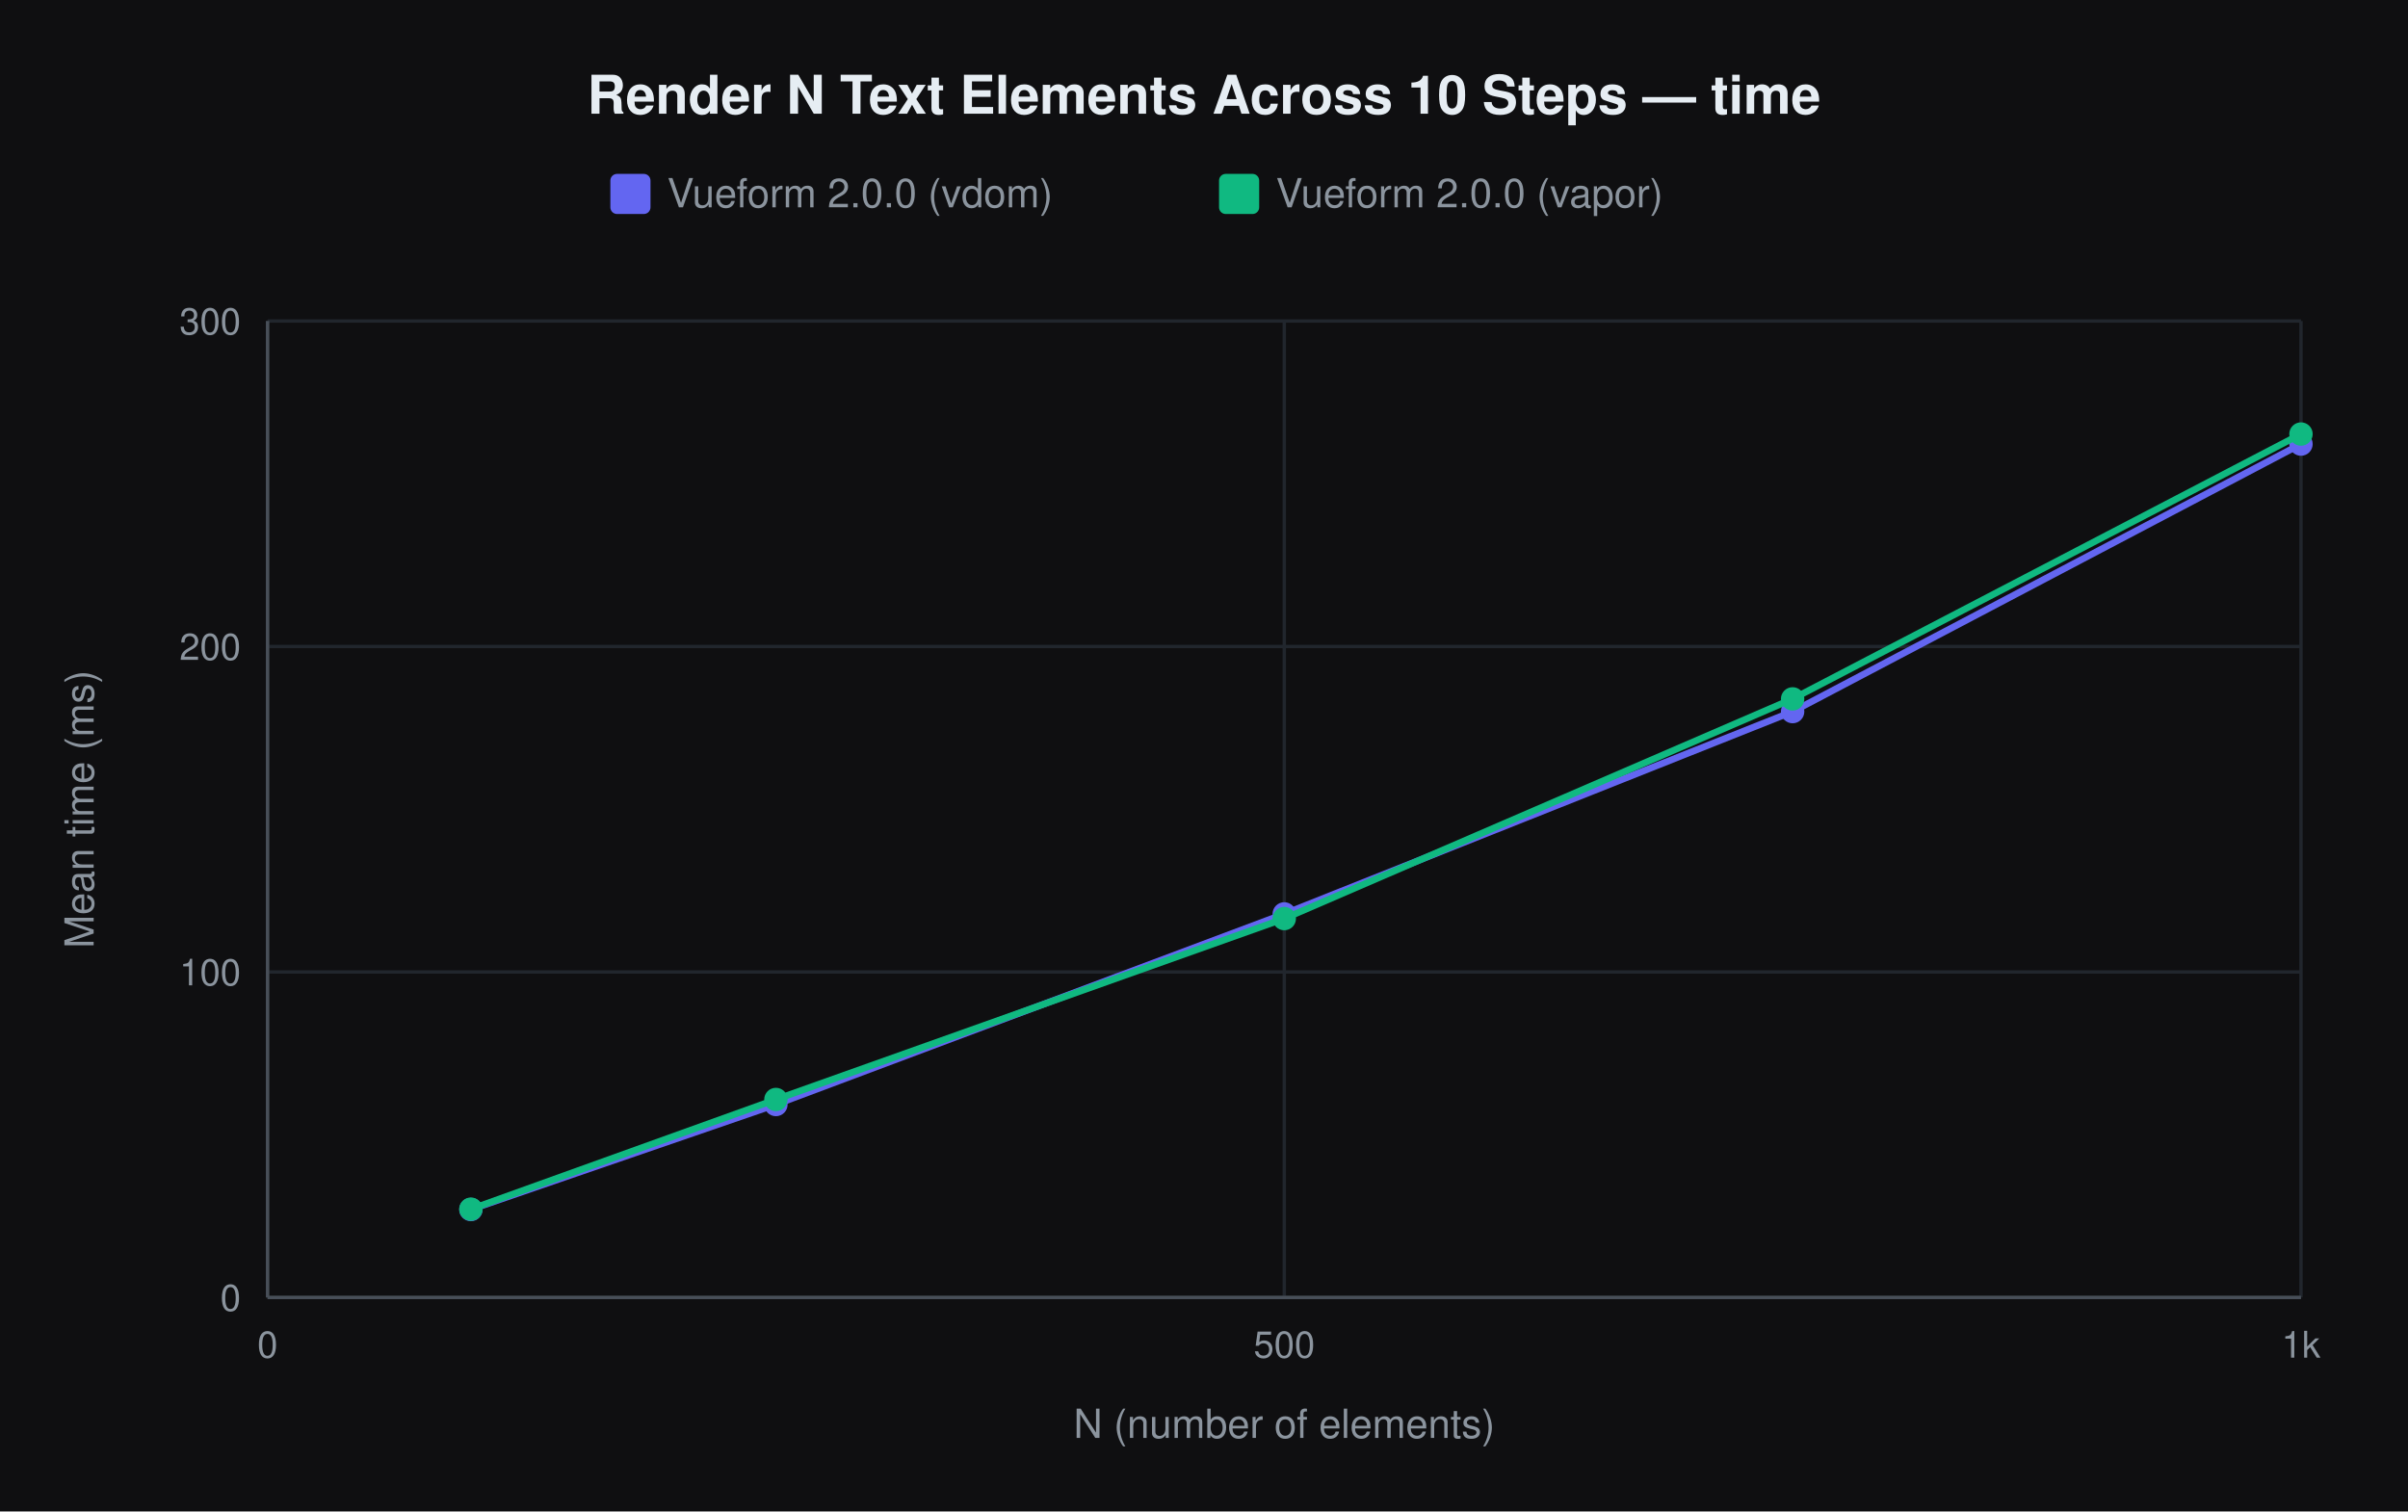
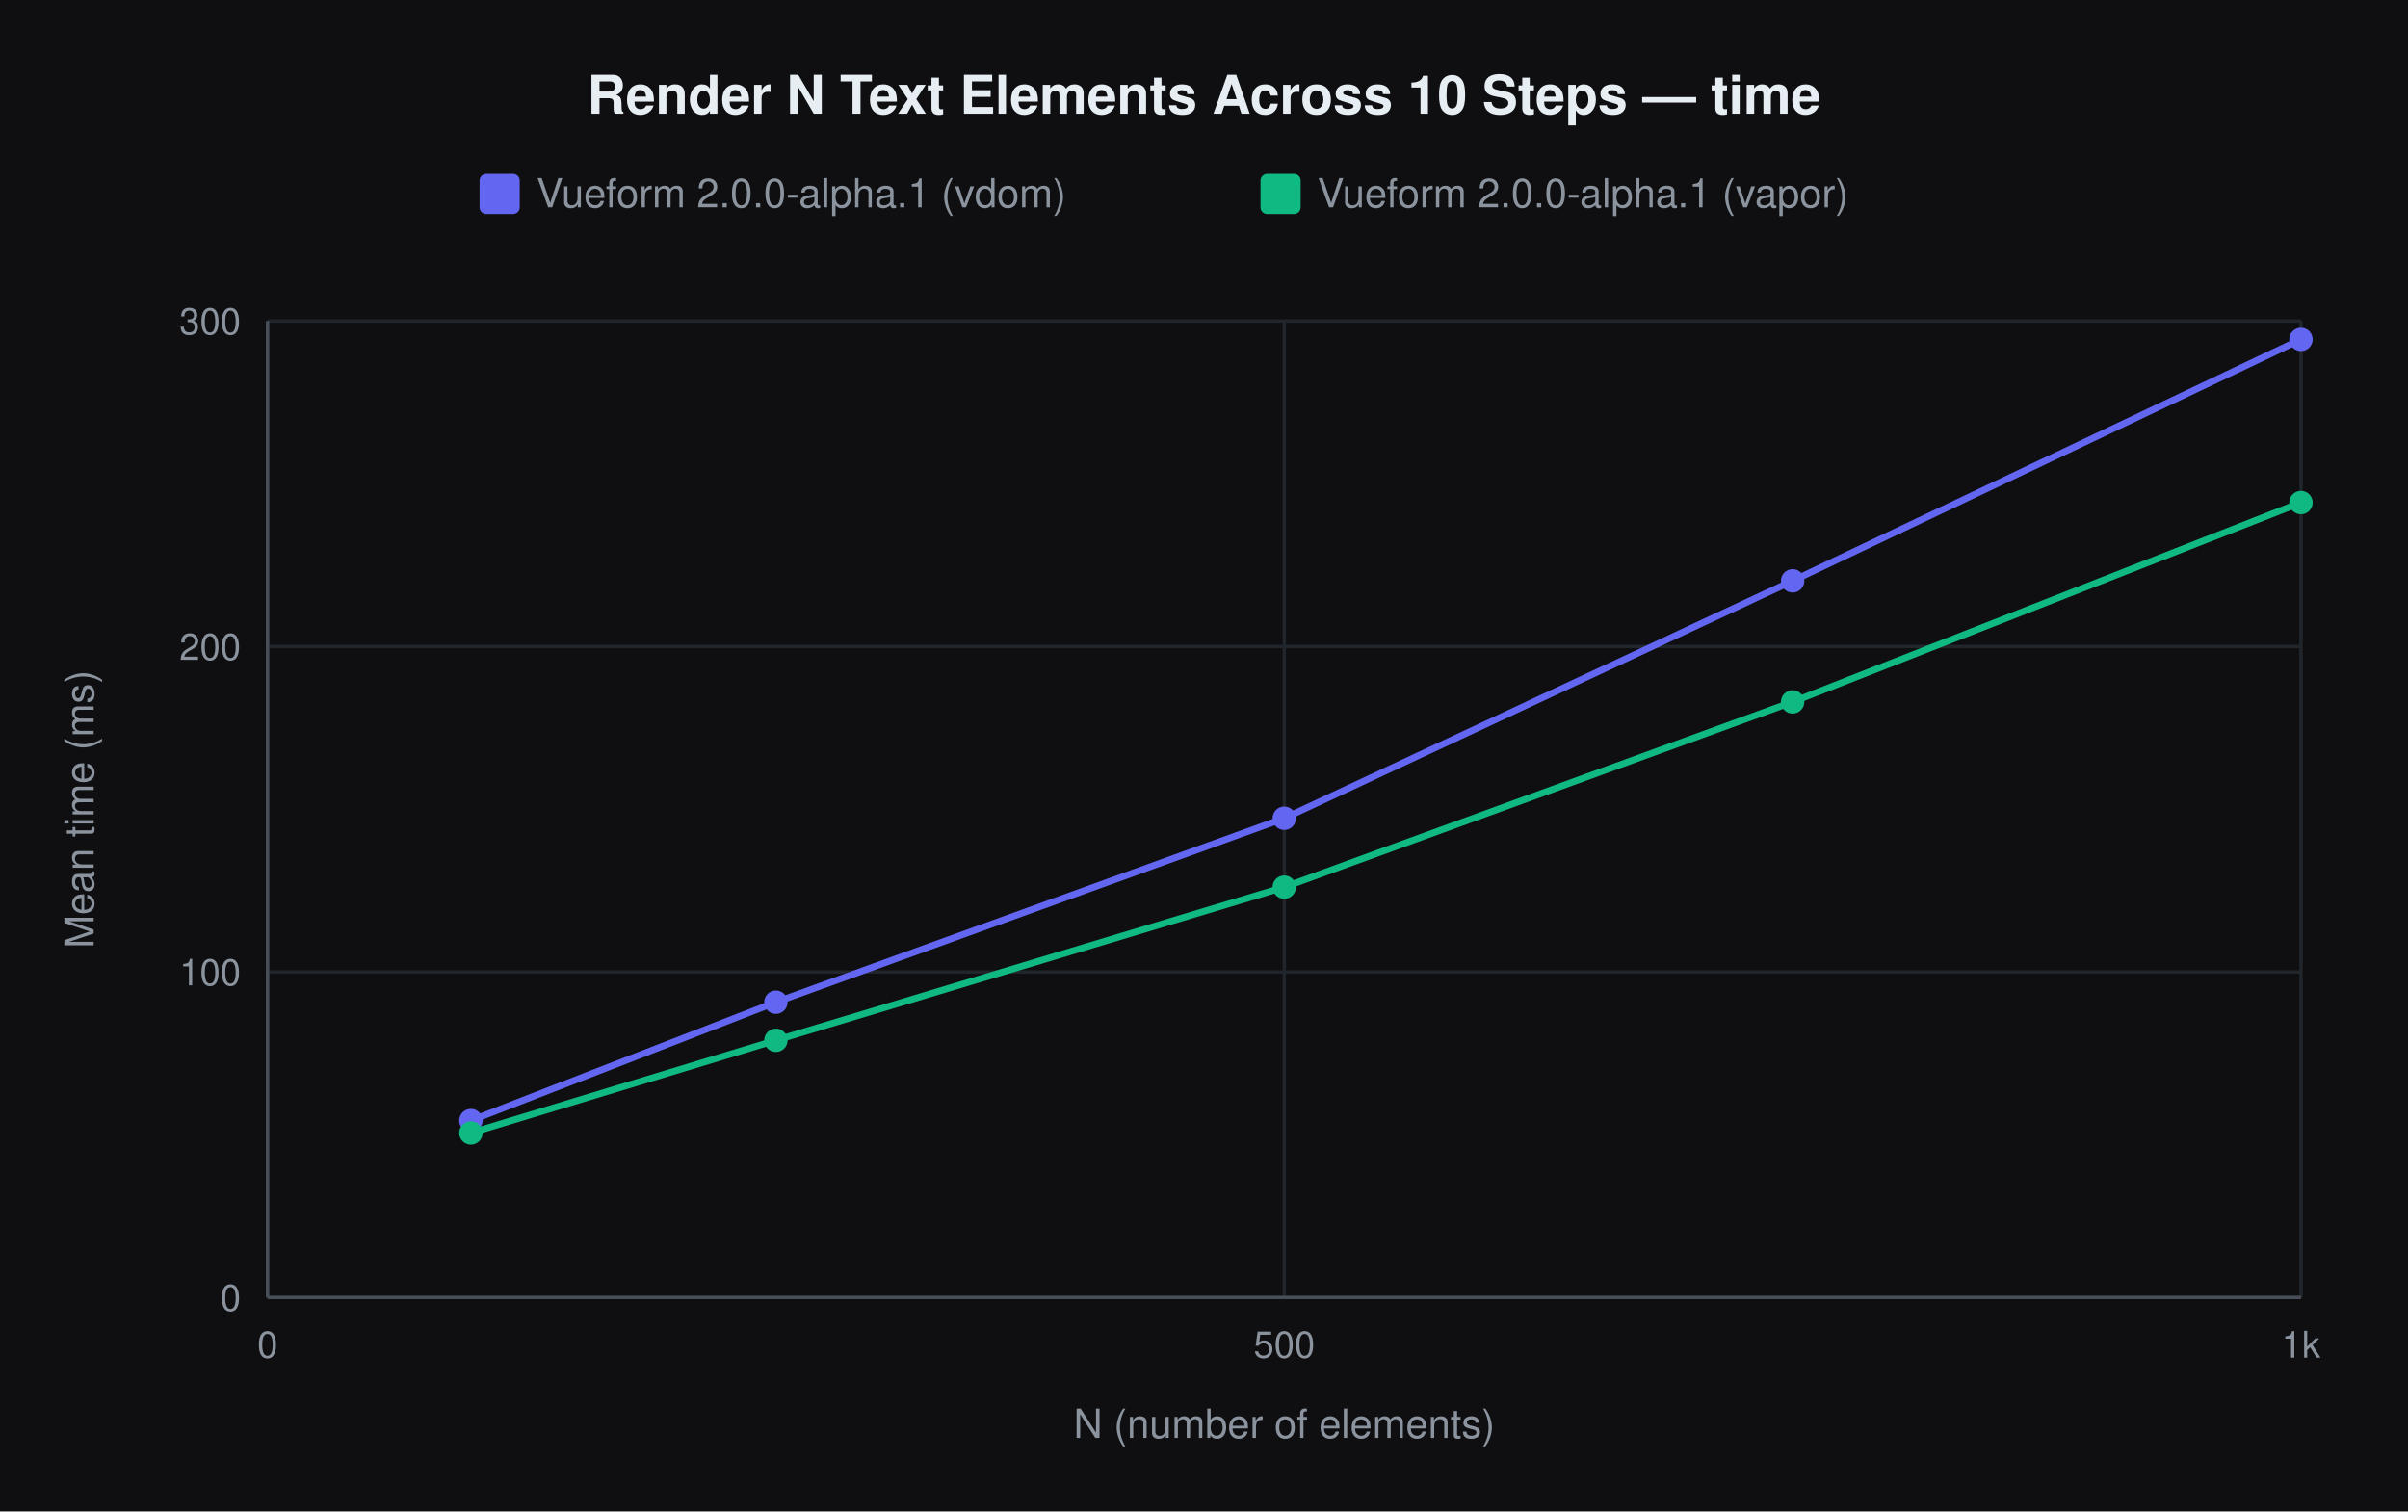
<svg xmlns="http://www.w3.org/2000/svg" width="720" height="452" viewBox="0 0 720 452" font-family="-apple-system, 'Segoe UI', Helvetica, Arial, sans-serif">
  <rect width="720" height="452" fill="#0f0f11" />
  <text x="360" y="34" font-size="16" font-weight="600" fill="#e6edf3" text-anchor="middle">Render N Text Elements Across 10 Steps — time</text>
-   <rect x="182.5" y="52" width="12" height="12" rx="2" fill="#6366f1" />
-   <text x="199.5" y="62" font-size="12" fill="#8b949e">Vueform 2.0.0 (vdom)</text>
-   <rect x="364.5" y="52" width="12" height="12" rx="2" fill="#10b981" />
-   <text x="381.5" y="62" font-size="12" fill="#8b949e">Vueform 2.0.0 (vapor)</text>
+   <rect x="143.4" y="52" width="12" height="12" rx="2" fill="#6366f1" />
+   <text x="160.4" y="62" font-size="12" fill="#8b949e">Vueform 2.0.0-alpha.1 (vdom)</text>
+   <rect x="376.9" y="52" width="12" height="12" rx="2" fill="#10b981" />
+   <text x="393.9" y="62" font-size="12" fill="#8b949e">Vueform 2.0.0-alpha.1 (vapor)</text>
  <line x1="80" y1="388" x2="688" y2="388" stroke="#21262d" stroke-width="1" />
  <text x="72" y="392" font-size="11" fill="#8b949e" text-anchor="end">0</text>
  <line x1="80" y1="290.667" x2="688" y2="290.667" stroke="#21262d" stroke-width="1" />
  <text x="72" y="294.667" font-size="11" fill="#8b949e" text-anchor="end">100</text>
  <line x1="80" y1="193.333" x2="688" y2="193.333" stroke="#21262d" stroke-width="1" />
  <text x="72" y="197.333" font-size="11" fill="#8b949e" text-anchor="end">200</text>
  <line x1="80" y1="96" x2="688" y2="96" stroke="#21262d" stroke-width="1" />
  <text x="72" y="100" font-size="11" fill="#8b949e" text-anchor="end">300</text>
  <line x1="80" y1="96" x2="80" y2="388" stroke="#21262d" stroke-width="1" />
  <text x="80" y="406" font-size="11" fill="#8b949e" text-anchor="middle">0</text>
  <line x1="384" y1="96" x2="384" y2="388" stroke="#21262d" stroke-width="1" />
  <text x="384" y="406" font-size="11" fill="#8b949e" text-anchor="middle">500</text>
  <line x1="688" y1="96" x2="688" y2="388" stroke="#21262d" stroke-width="1" />
  <text x="688" y="406" font-size="11" fill="#8b949e" text-anchor="middle">1k</text>
  <line x1="80" y1="388" x2="688" y2="388" stroke="#484f58" stroke-width="1" />
  <line x1="80" y1="96" x2="80" y2="388" stroke="#484f58" stroke-width="1" />
  <text x="384" y="430" font-size="12" fill="#8b949e" text-anchor="middle">N (number of elements)</text>
  <text x="28" y="242" font-size="12" fill="#8b949e" text-anchor="middle" transform="rotate(-90 28 242)">Mean time (ms)</text>
-   <polyline points="140.8,361.7 232.0,330.3 384.0,273.3 536.0,212.8 688.0,132.8" fill="none" stroke="#6366f1" stroke-width="2" />
-   <circle cx="140.8" cy="361.7" r="3.5" fill="#6366f1" />
-   <circle cx="232.0" cy="330.3" r="3.5" fill="#6366f1" />
-   <circle cx="384.0" cy="273.3" r="3.5" fill="#6366f1" />
-   <circle cx="536.0" cy="212.8" r="3.5" fill="#6366f1" />
-   <circle cx="688.0" cy="132.8" r="3.5" fill="#6366f1" />
-   <polyline points="140.8,361.6 232.0,328.8 384.0,274.7 536.0,209.0 688.0,129.8" fill="none" stroke="#10b981" stroke-width="2" />
-   <circle cx="140.8" cy="361.6" r="3.5" fill="#10b981" />
-   <circle cx="232.0" cy="328.8" r="3.5" fill="#10b981" />
-   <circle cx="384.0" cy="274.7" r="3.5" fill="#10b981" />
-   <circle cx="536.0" cy="209.0" r="3.5" fill="#10b981" />
-   <circle cx="688.0" cy="129.8" r="3.5" fill="#10b981" />
+   <polyline points="140.8,335.1 232.0,299.7 384.0,244.7 536.0,173.7 688.0,101.5" fill="none" stroke="#6366f1" stroke-width="2" />
+   <circle cx="140.8" cy="335.1" r="3.5" fill="#6366f1" />
+   <circle cx="232.0" cy="299.7" r="3.5" fill="#6366f1" />
+   <circle cx="384.0" cy="244.7" r="3.5" fill="#6366f1" />
+   <circle cx="536.0" cy="173.7" r="3.5" fill="#6366f1" />
+   <circle cx="688.0" cy="101.5" r="3.5" fill="#6366f1" />
+   <polyline points="140.8,338.8 232.0,311.1 384.0,265.3 536.0,209.9 688.0,150.3" fill="none" stroke="#10b981" stroke-width="2" />
+   <circle cx="140.8" cy="338.8" r="3.5" fill="#10b981" />
+   <circle cx="232.0" cy="311.1" r="3.5" fill="#10b981" />
+   <circle cx="384.0" cy="265.3" r="3.5" fill="#10b981" />
+   <circle cx="536.0" cy="209.9" r="3.5" fill="#10b981" />
+   <circle cx="688.0" cy="150.3" r="3.5" fill="#10b981" />
</svg>
